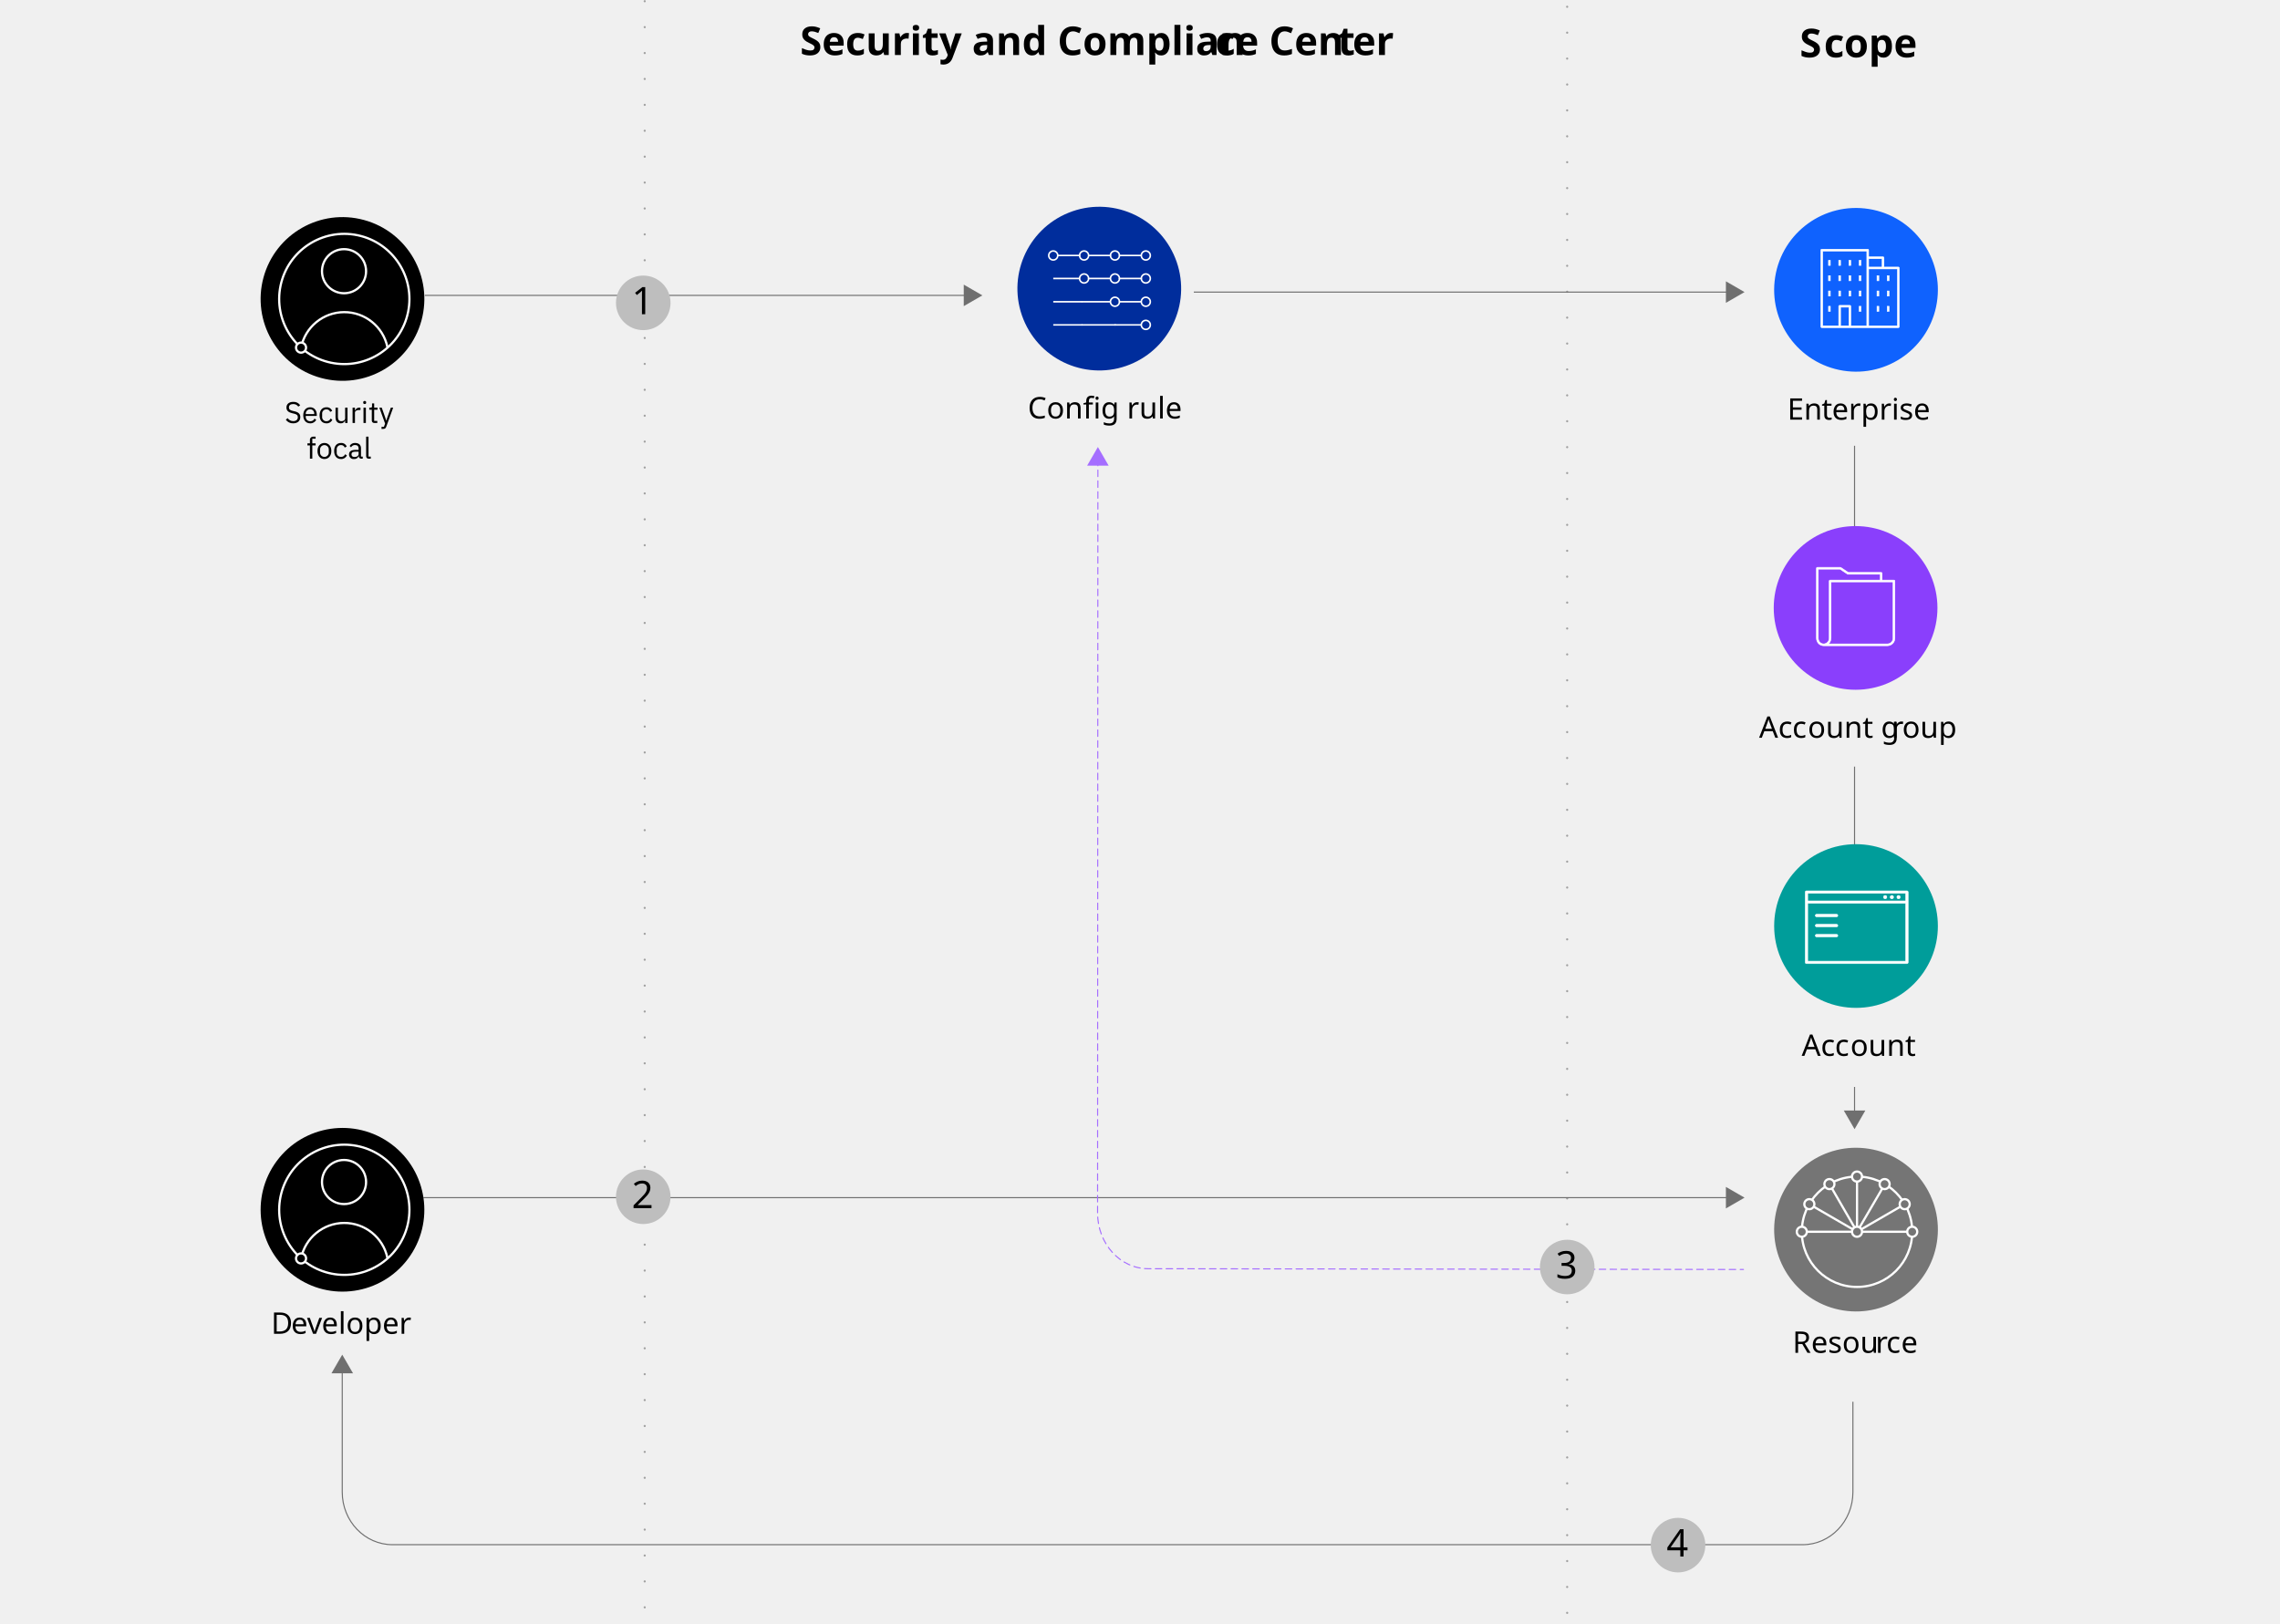
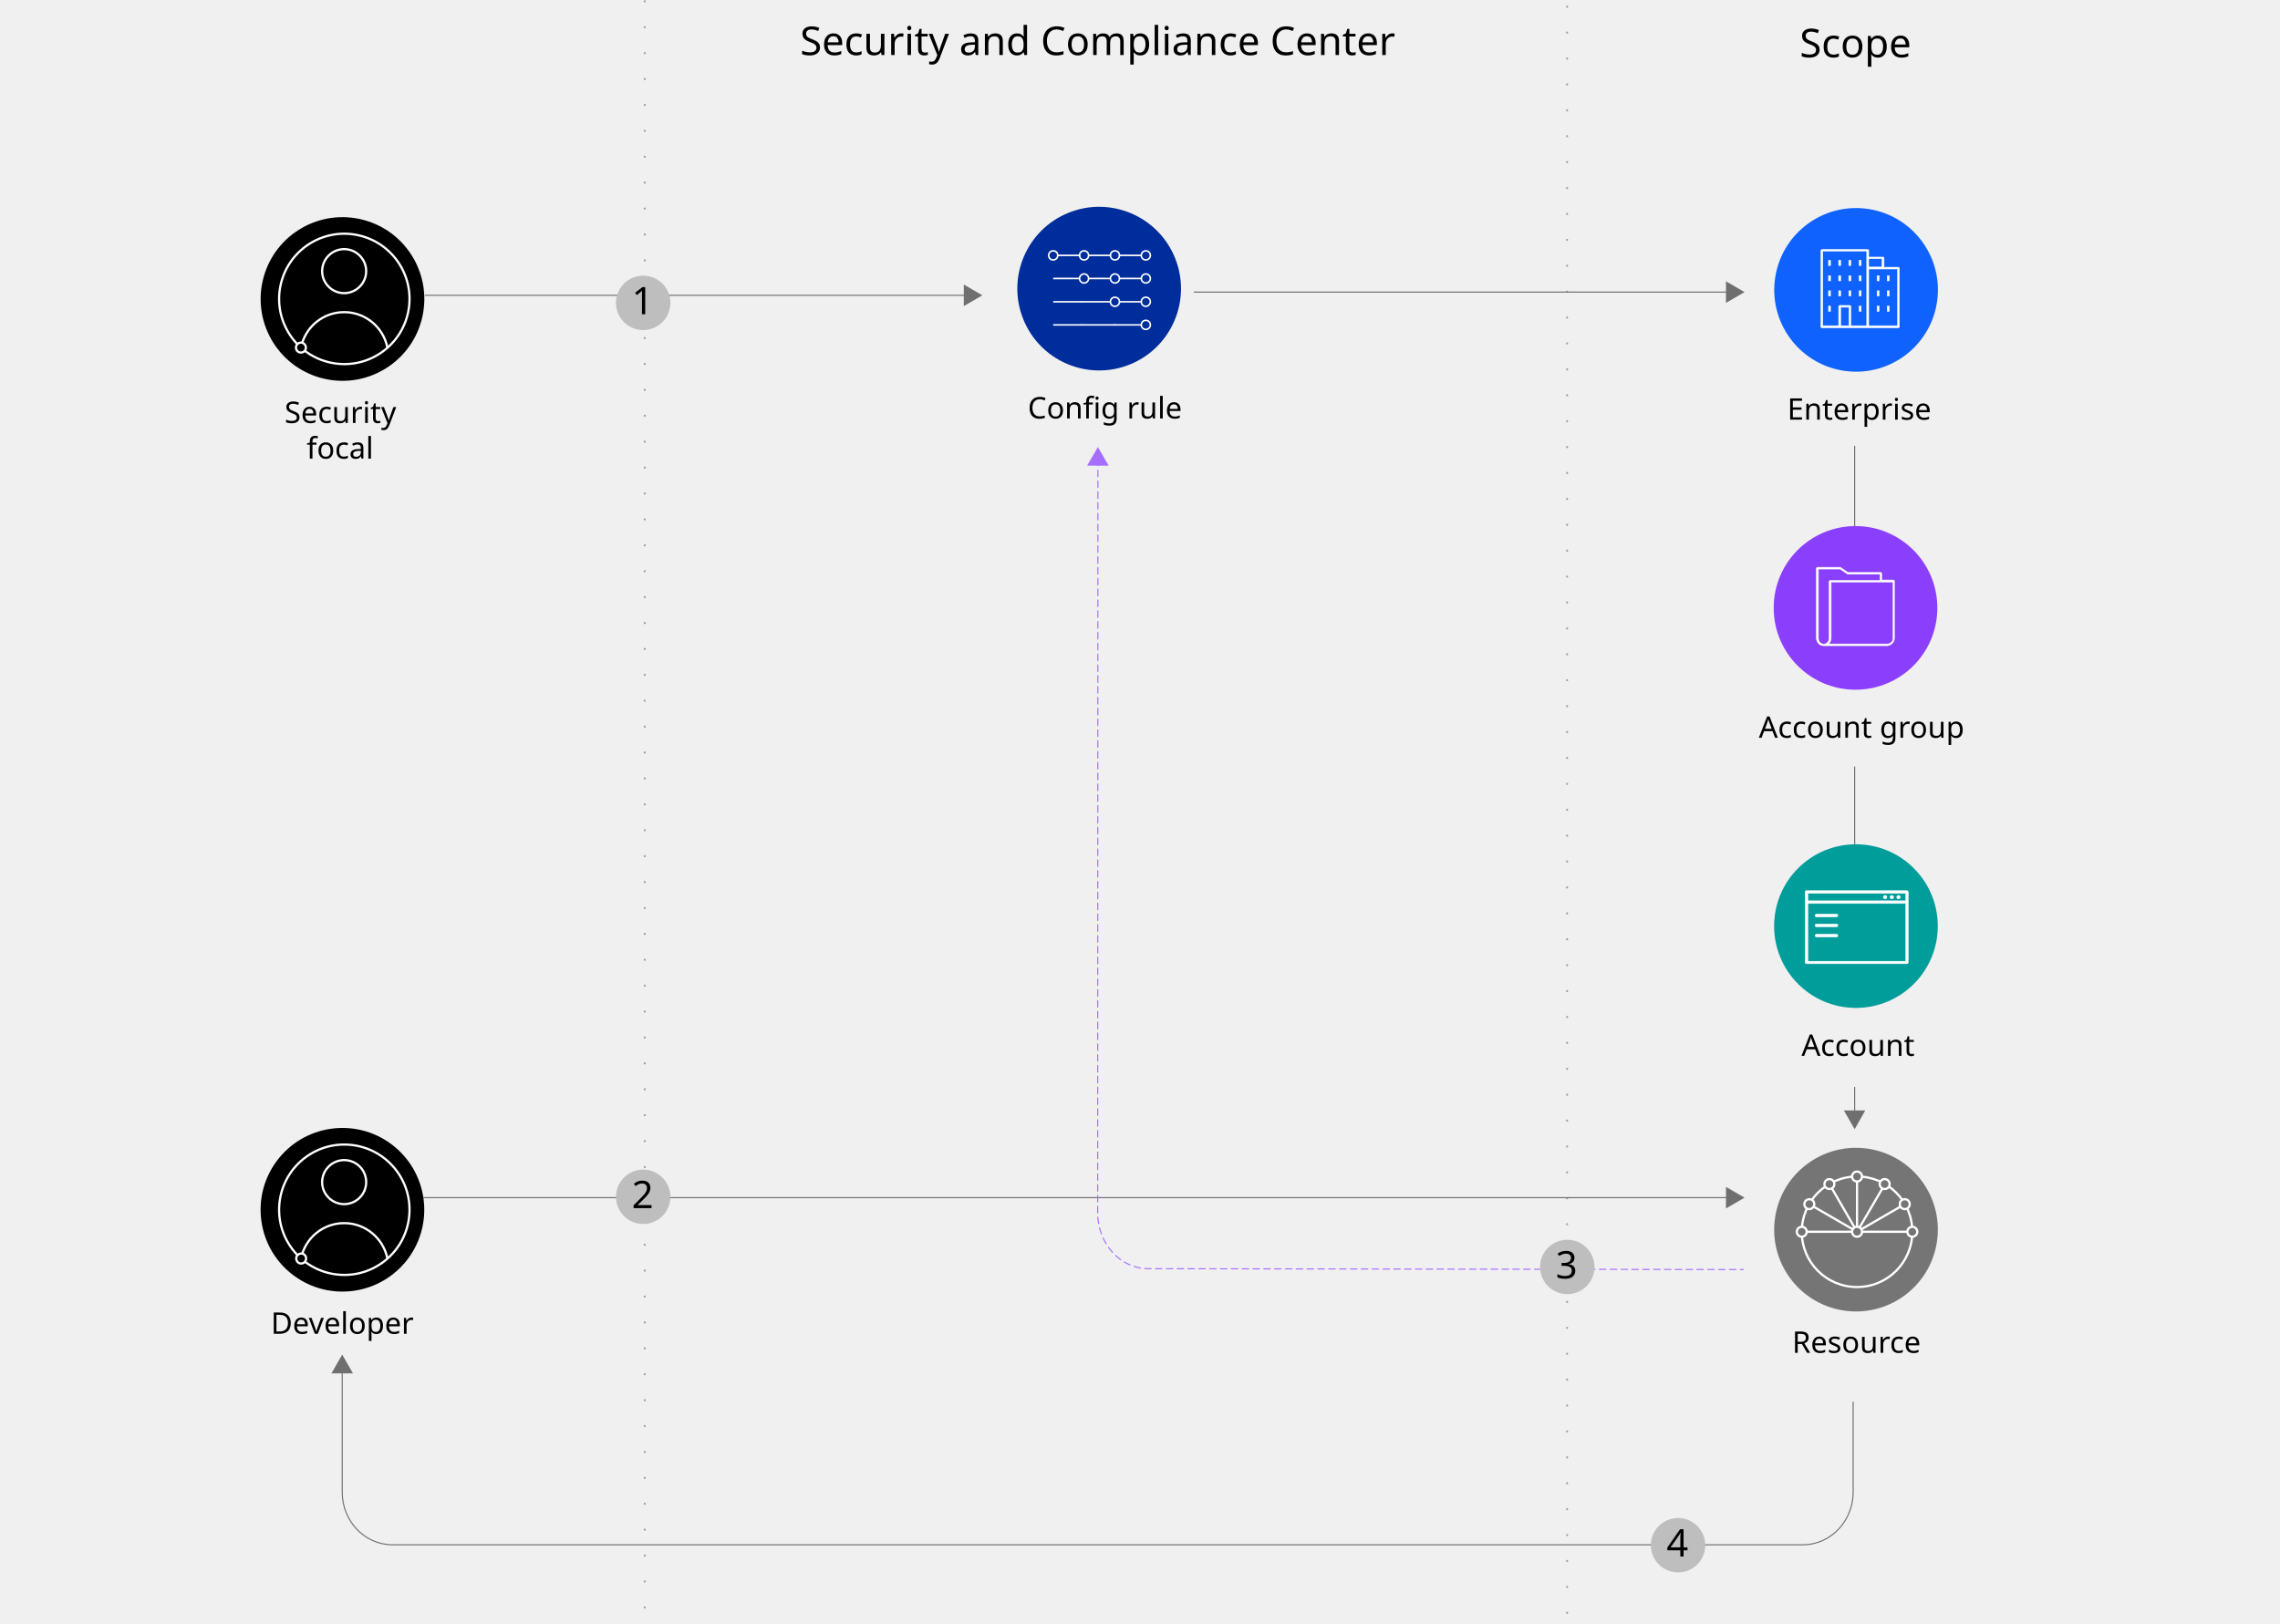
- <svg xmlns="http://www.w3.org/2000/svg" viewBox="0 0 1056 752">
-   <defs>
-     <style>.cls-1{fill:#f0f0f0;}.cls-13,.cls-19,.cls-2,.cls-20,.cls-21,.cls-23,.cls-3,.cls-5,.cls-6,.cls-7,.cls-8{fill:none;}.cls-2{stroke:#a0a0a0;stroke-dasharray:0 4 0 4 0 4;}.cls-13,.cls-14,.cls-19,.cls-2,.cls-23,.cls-6,.cls-7,.cls-8{stroke-linecap:round;}.cls-13,.cls-14,.cls-19,.cls-2,.cls-20,.cls-3{stroke-linejoin:round;}.cls-3,.cls-5{stroke:#6f6f6f;}.cls-3,.cls-5,.cls-6,.cls-7,.cls-8{stroke-width:0.5px;}.cls-4{fill:#6f6f6f;}.cls-16,.cls-21,.cls-23,.cls-24,.cls-5,.cls-6,.cls-7,.cls-8{stroke-miterlimit:10;}.cls-6,.cls-7,.cls-8{stroke:#a56eff;}.cls-7{stroke-dasharray:3.009 2.006 3.009 2.006;}.cls-8{stroke-dasharray:3.009 2.006 3.009 2.006 3.009 2.006;}.cls-9{fill:#a56eff;}.cls-10{fill:#bebebe;}.cls-11{font-size:17.61px;font-family:IBMPlexSans-Medium, IBM Plex Sans;font-weight:500;}.cls-12,.cls-14{fill:#757575;}.cls-13,.cls-14,.cls-16,.cls-19,.cls-20,.cls-21,.cls-23,.cls-24{stroke:#fff;}.cls-13,.cls-14,.cls-23,.cls-24{stroke-width:1.032px;}.cls-15{fill:#009d9a;}.cls-16{fill:#fff;stroke-width:0.25px;fill-rule:evenodd;}.cls-17{fill:#8a3ffc;}.cls-18{fill:#002d9c;}.cls-19,.cls-20,.cls-21{stroke-width:0.72px;}.cls-22{fill:#0f62fe;}.cls-25{font-size:13.779px;font-family:IBMPlexSans, IBM Plex Sans;}.cls-26{letter-spacing:-0.006em;}.cls-27{letter-spacing:0em;}.cls-28{letter-spacing:-0.005em;}.cls-29{letter-spacing:-0.004em;}.cls-30{letter-spacing:-0.008em;}.cls-31{letter-spacing:0em;}.cls-32{letter-spacing:-0.015em;}.cls-33{letter-spacing:-0.005em;}.cls-34{letter-spacing:-0.006em;}.cls-35{font-size:18.372px;font-family:IBMPlexSans-SemiBold, IBM Plex Sans;font-weight:600;}.cls-36{letter-spacing:-0.005em;}.cls-37{letter-spacing:-0em;}.cls-38{letter-spacing:0em;}.cls-39{letter-spacing:-0.004em;}</style>
-   </defs>
+ <svg xmlns="http://www.w3.org/2000/svg" version="1.1" x="0px" y="0px" viewBox="0 0 1056 752" style="enable-background:new 0 0 1056 752;" xml:space="preserve">
+   <style type="text/css">
+ 	.st0{fill:#F0F0F0;}
+ 	.st1{fill:none;stroke:#A0A0A0;stroke-linecap:round;stroke-linejoin:round;stroke-miterlimit:10;stroke-dasharray:0,4,0,4,0,4;}
+ 	.st2{fill:none;stroke:#6F6F6F;stroke-width:0.5;stroke-linejoin:round;}
+ 	.st3{fill:#6F6F6F;}
+ 	.st4{fill:none;}
+ 	.st5{fill:none;stroke:#6F6F6F;stroke-width:0.5;stroke-miterlimit:10;}
+ 	.st6{fill:none;stroke:#A56EFF;stroke-width:0.5;stroke-linecap:round;stroke-miterlimit:10;}
+ 	
+ 		.st7{fill:none;stroke:#A56EFF;stroke-width:0.5;stroke-linecap:round;stroke-miterlimit:10;stroke-dasharray:3.009,2.006,3.009,2.006;}
+ 	
+ 		.st8{fill:none;stroke:#A56EFF;stroke-width:0.5;stroke-linecap:round;stroke-miterlimit:10;stroke-dasharray:3.009,2.006,3.009,2.006,3.009,2.006;}
+ 	.st9{fill:#A56EFF;}
+ 	.st10{fill:#BEBEBE;}
+ 	.st11{font-family:'IBMPlexSans-Medium';}
+ 	.st12{font-size:17.61px;}
+ 	.st13{fill:#757575;}
+ 	.st14{fill:none;stroke:#FFFFFF;stroke-width:1.032;stroke-linecap:round;stroke-linejoin:round;stroke-miterlimit:10;}
+ 	.st15{fill:none;stroke:#FFFFFF;stroke-width:1.032;stroke-linecap:round;stroke-linejoin:round;}
+ 	.st16{fill:#757575;stroke:#FFFFFF;stroke-width:1.032;stroke-linecap:round;stroke-linejoin:round;stroke-miterlimit:10;}
+ 	.st17{fill:#009D9A;}
+ 	.st18{fill-rule:evenodd;clip-rule:evenodd;fill:#FFFFFF;stroke:#FFFFFF;stroke-width:0.25;stroke-miterlimit:10;}
+ 	.st19{fill:#8A3FFC;}
+ 	.st20{fill:#002D9C;}
+ 	.st21{fill:none;stroke:#FFFFFF;stroke-width:0.72;stroke-linecap:round;stroke-linejoin:round;stroke-miterlimit:10;}
+ 	.st22{fill:none;stroke:#FFFFFF;stroke-width:0.72;stroke-linejoin:round;stroke-miterlimit:10;}
+ 	.st23{fill:none;stroke:#FFFFFF;stroke-width:0.72;stroke-miterlimit:10;}
+ 	.st24{fill:#0F62FE;}
+ 	.st25{fill:none;stroke:#FFFFFF;stroke-width:1.032;stroke-linecap:round;stroke-miterlimit:10;}
+ 	.st26{stroke:#FFFFFF;stroke-width:1.032;stroke-miterlimit:10;}
+ 	.st27{font-family:'IBMPlexSans';}
+ 	.st28{font-size:13.779px;}
+ 	.st29{font-family:'IBMPlexSans-SemiBold';}
+ 	.st30{font-size:18.372px;}
+ </style>
  <g id="Graphics">
-     <rect class="cls-1" x="789.11" y="114.313" width="146.89" height="566.793" />
-     <line class="cls-2" x1="298.602" y1="0.57" x2="298.602" y2="751.533" />
-     <line class="cls-3" x1="447.824" y1="136.83" x2="196.79" y2="136.83" />
-     <polygon class="cls-4" points="446.365 131.844 455 136.83 446.365 141.817 446.365 131.844" />
-     <line class="cls-2" x1="725.844" y1="3.135" x2="725.844" y2="751.035" />
-     <line class="cls-3" x1="858.954" y1="307.466" x2="858.954" y2="206.492" />
-     <polygon class="cls-4" points="861.447 306.736 858.954 311.054 856.461 306.736 861.447 306.736" />
-     <line class="cls-3" x1="858.954" y1="515.894" x2="858.954" y2="503.509" />
-     <polygon class="cls-4" points="863.94 514.435 858.954 523.07 853.968 514.435 863.94 514.435" />
-     <line class="cls-3" x1="858.954" y1="456.091" x2="858.954" y2="355.116" />
-     <polygon class="cls-4" points="861.447 455.361 858.954 459.679 856.461 455.361 861.447 455.361" />
-     <path class="cls-5" d="M158.514,634.697v56.491c0,13.457,10.415,24.366,23.262,24.366H834.927c12.847,0,23.262-10.909,23.262-24.366V649.335" />
-     <polygon class="cls-4" points="153.528 636.156 158.514 627.521 163.501 636.156 153.528 636.156" />
-     <line class="cls-5" x1="800.824" y1="554.798" x2="196.081" y2="554.798" />
-     <polygon class="cls-4" points="799.365 549.811 808 554.798 799.365 559.784 799.365 549.811" />
-     <line class="cls-6" x1="508.497" y1="214.246" x2="508.496" y2="215.746" />
-     <line class="cls-7" x1="508.495" y1="217.752" x2="508.492" y2="226.781" />
-     <path class="cls-8" d="M508.491,227.784l-.14,334.134c0,14.247,10.491,25.797,23.432,25.797l273.214.351" />
-     <line class="cls-6" x1="806" y1="588.067" x2="807.5" y2="588.069" />
-     <polygon class="cls-9" points="503.51 215.703 508.5 207.07 513.483 215.707 503.51 215.703" />
-     <line class="cls-3" x1="800.824" y1="135.299" x2="552.923" y2="135.299" />
-     <polygon class="cls-4" points="799.365 130.313 808 135.299 799.365 140.286 799.365 130.313" />
-     <circle class="cls-10" cx="777.201" cy="715.756" r="12.637" />
-     <text class="cls-11" transform="translate(771.8652 721.0309)">4</text>
-     <circle class="cls-10" cx="725.87" cy="586.929" r="12.637" />
-     <text class="cls-11" transform="translate(720.5342 592.2028)">3</text>
-     <circle class="cls-10" cx="297.928" cy="554.374" r="12.637" />
-     <text class="cls-11" transform="translate(292.5918 559.6481)">2</text>
-     <circle class="cls-10" cx="297.928" cy="140.294" r="12.637" />
-     <text class="cls-11" transform="translate(292.5918 145.5685)">1</text>
-     <circle class="cls-12" cx="859.63" cy="569.598" r="37.912" transform="translate(161.1252 1328.212) rotate(-80.891)" />
-     <line class="cls-13" x1="847.311" y1="548.513" x2="860.094" y2="570.593" />
-     <line class="cls-13" x1="838.013" y1="557.81" x2="860.094" y2="570.593" />
-     <line class="cls-13" x1="834.527" y1="570.593" x2="860.094" y2="570.593" />
-     <line class="cls-13" x1="860.094" y1="545.22" x2="860.094" y2="570.593" />
-     <line class="cls-13" x1="872.878" y1="548.706" x2="860.094" y2="570.593" />
-     <line class="cls-13" x1="882.175" y1="557.81" x2="860.094" y2="570.593" />
-     <line class="cls-13" x1="885.662" y1="570.593" x2="860.094" y2="570.593" />
-     <path class="cls-13" d="M885.662,570.593a25.567,25.567,0,0,1-51.135,0" />
-     <path class="cls-13" d="M834.527,570.593a25.567,25.567,0,0,1,51.135,0" />
-     <circle class="cls-14" cx="860.094" cy="570.593" r="2.324" />
-     <circle class="cls-14" cx="860.094" cy="545.026" r="2.324" />
-     <circle class="cls-14" cx="847.311" cy="548.513" r="2.324" />
-     <circle class="cls-14" cx="872.878" cy="548.513" r="2.324" />
-     <path class="cls-14" d="M882.175,560.134a2.324,2.324,0,1,1,2.324-2.324A2.324,2.324,0,0,1,882.175,560.134Z" />
-     <circle class="cls-14" cx="838.013" cy="557.81" r="2.324" />
-     <circle class="cls-14" cx="834.527" cy="570.593" r="2.324" />
-     <circle class="cls-14" cx="885.662" cy="570.593" r="2.324" />
-     <circle class="cls-15" cx="859.63" cy="428.969" r="37.912" />
-     <path id="Fill-13" class="cls-16" d="M882.65,418.457H837.246v26.797H882.65Zm0-1.117v-3.536H837.246V417.34Zm-32.007,16.624h-9.305a.558.558,0,0,1,0-1.117h9.305a.558.558,0,0,1,0,1.117Zm32.565,12.406H836.686a.558.558,0,0,1-.558-.558V413.246a.558.558,0,0,1,.558-.558h46.523a.558.558,0,0,1,.56.558v32.566A.558.558,0,0,1,883.208,446.37Zm-3.101-30.798a.775.775,0,1,1-.775-.775A.776.776,0,0,1,880.107,415.573Zm-3.102,0a.775.775,0,1,1-.775-.775A.776.776,0,0,1,877.006,415.573Zm-3.102,0a.775.775,0,1,1-.775-.775A.776.776,0,0,1,873.904,415.573ZM850.643,424.66h-9.305a.558.558,0,1,1,0-1.117h9.305a.558.558,0,1,1,0,1.117Zm0,4.652h-9.305a.558.558,0,1,1,0-1.117h9.305a.558.558,0,1,1,0,1.117Z" />
-     <circle class="cls-17" cx="859.431" cy="281.612" r="37.912" />
-     <path id="Fill-1" class="cls-16" d="M846.863,298.283h27.273a2.644,2.644,0,0,0,2.642-2.64V269.573H848.068V295.55a3.689,3.689,0,0,1-1.205,2.733Zm-4.707-34.622v31.981a2.681,2.681,0,0,0,.805,1.955,2.467,2.467,0,0,0,1.715.686h.038c.026,0,.053,0,.079-.001a2.664,2.664,0,0,0,2.423-2.732V269.146a.425.425,0,0,1,.426-.426h23.224v-2.695H855.918a.428.428,0,0,1-.235-.072l-3.441-2.293Zm2.53,35.474a3.316,3.316,0,0,1-2.315-.925,3.566,3.566,0,0,1-1.068-2.568V263.234a.425.425,0,0,1,.426-.426h10.642a.415.415,0,0,1,.235.072l3.442,2.293H871.29a.426.426,0,0,1,.427.426v3.122h5.486a.426.426,0,0,1,.427.426v26.496a3.498,3.498,0,0,1-3.494,3.493h-29.45Z" />
-     <circle class="cls-18" cx="509.143" cy="133.696" r="37.912" transform="translate(-13.0542 200.1141) rotate(-21.9616)" />
-     <line class="cls-19" x1="489.909" y1="118.348" x2="500.023" y2="118.348" />
-     <line class="cls-19" x1="518.488" y1="118.348" x2="528.393" y2="118.348" />
-     <line class="cls-19" x1="504.423" y1="118.348" x2="514.312" y2="118.348" />
-     <line class="cls-20" x1="487.821" y1="129.001" x2="500.023" y2="129.001" />
-     <line class="cls-19" x1="518.488" y1="129.001" x2="528.602" y2="129.001" />
-     <line class="cls-19" x1="504.199" y1="129.001" x2="513.944" y2="129.001" />
-     <line class="cls-20" x1="487.821" y1="150.499" x2="501.217" y2="150.499" />
-     <line class="cls-19" x1="516.529" y1="150.499" x2="528.393" y2="150.499" />
-     <line class="cls-19" x1="501.217" y1="150.499" x2="516.529" y2="150.499" />
-     <line class="cls-20" x1="487.821" y1="139.782" x2="501.217" y2="139.782" />
-     <line class="cls-19" x1="518.488" y1="139.782" x2="528.393" y2="139.782" />
-     <line class="cls-19" x1="501.217" y1="139.782" x2="513.944" y2="139.782" />
-     <path class="cls-21" d="M502.111,120.436a2.088,2.088,0,1,1,2.088-2.088A2.088,2.088,0,0,1,502.111,120.436Z" />
-     <path class="cls-21" d="M487.821,120.436a2.088,2.088,0,1,1,2.088-2.088A2.088,2.088,0,0,1,487.821,120.436Z" />
-     <path class="cls-21" d="M516.4,120.436a2.088,2.088,0,1,1,2.088-2.088A2.088,2.088,0,0,1,516.4,120.436Z" />
-     <path class="cls-21" d="M530.69,120.436a2.088,2.088,0,1,1,2.088-2.088A2.088,2.088,0,0,1,530.69,120.436Z" />
-     <circle class="cls-21" cx="516.4" cy="129.001" r="2.088" />
-     <circle class="cls-21" cx="502.111" cy="129.001" r="2.088" />
-     <circle class="cls-21" cx="530.69" cy="129.001" r="2.088" />
-     <path class="cls-21" d="M516.4,141.87a2.088,2.088,0,1,1,2.088-2.088A2.088,2.088,0,0,1,516.4,141.87Z" />
-     <path class="cls-21" d="M530.69,141.87a2.088,2.088,0,1,1,2.088-2.088A2.088,2.088,0,0,1,530.69,141.87Z" />
-     <path class="cls-21" d="M530.69,152.587a2.088,2.088,0,1,1,2.088-2.088A2.088,2.088,0,0,1,530.69,152.587Z" />
-     <circle class="cls-22" cx="859.63" cy="134.255" r="37.912" transform="translate(590.9778 961.7898) rotate(-80.891)" />
-     <path id="Fill-21" class="cls-16" d="M844.191,116.29h20.434v34.624h-7.426V141.88a.425.425,0,0,0-.426-.426h-4.73a.425.425,0,0,0-.426.426v9.034h-7.426Zm21.285,7.426H871.72v-3.879H865.476Zm13.339,27.198H865.476V124.568h13.339Zm-26.346,0h3.879v-8.609h-3.879Zm-8.703.851h35.475a.425.425,0,0,0,.426-.426V124.142a.425.425,0,0,0-.426-.426h-6.669v-4.304a.425.425,0,0,0-.426-.426H865.476v-3.122a.425.425,0,0,0-.426-.426H843.765a.425.425,0,0,0-.426.426V151.34a.425.425,0,0,0,.426.426Zm3.122-28.806h.851v-2.365h-.851Zm0,7.095h.851V127.69h-.851Zm0,7.095h.851v-2.365h-.851Zm9.46-14.19h.851v-2.365h-.851Zm0,7.095h.851V127.69h-.851Zm0,7.095h.851v-2.365h-.851Zm-4.73-14.19h.85v-2.365h-.85Zm0,7.095h.85V127.69h-.85Zm0,7.095h.85v-2.365h-.85Zm-4.73,7.094h.851v-2.365h-.851Zm14.19-21.284h.85v-2.365h-.85Zm0,7.095h.85V127.69h-.85Zm0,7.095h.85v-2.365h-.85Zm0,7.094h.85v-2.365h-.85Zm8.278-14.189h.851V127.69h-.851Zm0,7.095h.851v-2.365h-.851Zm0,7.095h.851V141.88h-.851Zm4.73-14.19h.852V127.69h-.852Zm0,7.095h.852v-2.365h-.852Zm0,7.094h.852v-2.365h-.852Z" />
-     <circle cx="158.625" cy="138.49" r="37.912" transform="translate(-16.6769 255.1551) rotate(-74.7672)" />
-     <path class="cls-23" d="M169.553,125.632a10.21,10.21,0,1,1-10.21-10.21,10.21,10.21,0,0,1,10.21,10.21" />
-     <path class="cls-23" d="M139.432,161.03a20.425,20.425,0,0,1,40.011-.256" />
-     <circle class="cls-23" cx="159.465" cy="138.49" r="30.16" transform="translate(-8.5951 266.4138) rotate(-78.2507)" />
-     <circle class="cls-24" cx="139.432" cy="161.03" r="2.324" transform="translate(-59.6046 85.1595) rotate(-28.2452)" />
-     <circle cx="158.625" cy="560.412" r="37.912" transform="translate(-385.6773 353.1485) rotate(-53.3496)" />
-     <path class="cls-23" d="M169.553,547.553a10.21,10.21,0,1,1-10.21-10.21,10.21,10.21,0,0,1,10.21,10.21" />
-     <path class="cls-23" d="M139.432,582.951a20.425,20.425,0,0,1,40.011-.256" />
-     <circle class="cls-23" cx="159.465" cy="560.412" r="30.16" transform="translate(-302.9993 205.9871) rotate(-36.6504)" />
-     <path class="cls-24" d="M140.752,584.864a2.324,2.324,0,1,1,.593-3.232A2.324,2.324,0,0,1,140.752,584.864Z" />
+     <rect x="789.1" y="114.3" class="st0" width="146.9" height="566.8" />
+     <line class="st1" x1="298.6" y1="0.6" x2="298.6" y2="751.5" />
+     <g>
+       <g>
+         <line class="st2" x1="447.8" y1="136.8" x2="196.8" y2="136.8" />
+         <g>
+           <polygon class="st3" points="446.4,131.8 455,136.8 446.4,141.8     " />
+         </g>
+       </g>
+     </g>
+     <line class="st1" x1="725.8" y1="3.1" x2="725.8" y2="751" />
+     <g>
+       <g>
+         <line class="st2" x1="859" y1="307.5" x2="859" y2="206.5" />
+         <g>
+           <polygon class="st3" points="861.4,306.7 859,311.1 856.5,306.7     " />
+         </g>
+       </g>
+     </g>
+     <g>
+       <g>
+         <line class="st2" x1="859" y1="515.9" x2="859" y2="503.5" />
+         <g>
+           <polygon class="st3" points="863.9,514.4 859,523.1 854,514.4     " />
+         </g>
+       </g>
+     </g>
+     <g>
+       <g>
+         <line class="st2" x1="859" y1="456.1" x2="859" y2="355.1" />
+         <g>
+           <polygon class="st3" points="861.4,455.4 859,459.7 856.5,455.4     " />
+         </g>
+       </g>
+     </g>
+     <g>
+       <g>
+         <path class="st5" d="M158.5,634.7v56.5c0,13.5,10.4,24.4,23.3,24.4h653.2c12.8,0,23.3-10.9,23.3-24.4v-41.9" />
+         <g>
+           <polygon class="st3" points="153.5,636.2 158.5,627.5 163.5,636.2     " />
+         </g>
+       </g>
+     </g>
+     <g>
+       <g>
+         <line class="st5" x1="800.8" y1="554.8" x2="196.1" y2="554.8" />
+         <g>
+           <polygon class="st3" points="799.4,549.8 808,554.8 799.4,559.8     " />
+         </g>
+       </g>
+     </g>
+     <g>
+       <g>
+         <line class="st6" x1="508.5" y1="214.2" x2="508.5" y2="215.7" />
+         <line class="st7" x1="508.5" y1="217.8" x2="508.5" y2="226.8" />
+         <path class="st8" d="M508.5,227.8l-0.1,334.1c0,14.2,10.5,25.8,23.4,25.8l273.2,0.4" />
+         <line class="st6" x1="806" y1="588.1" x2="807.5" y2="588.1" />
+         <g>
+           <polygon class="st9" points="503.5,215.7 508.5,207.1 513.5,215.7     " />
+         </g>
+       </g>
+     </g>
+     <g>
+       <g>
+         <line class="st2" x1="800.8" y1="135.3" x2="552.9" y2="135.3" />
+         <g>
+           <polygon class="st3" points="799.4,130.3 808,135.3 799.4,140.3     " />
+         </g>
+       </g>
+     </g>
+     <g>
+       <g>
+         <circle class="st10" cx="777.2" cy="715.8" r="12.6" />
+       </g>
+       <text transform="matrix(1 0 0 1 771.8652 721.0309)" class="st11 st12">4</text>
+     </g>
+     <g>
+       <g>
+         <circle class="st10" cx="725.9" cy="586.9" r="12.6" />
+       </g>
+       <text transform="matrix(1 0 0 1 720.5342 592.2028)" class="st11 st12">3</text>
+     </g>
+     <g>
+       <g>
+         <circle class="st10" cx="297.9" cy="554.4" r="12.6" />
+       </g>
+       <text transform="matrix(1 0 0 1 292.5918 559.6481)" class="st11 st12">2</text>
+     </g>
+     <g>
+       <g>
+         <circle class="st10" cx="297.9" cy="140.3" r="12.6" />
+       </g>
+       <text transform="matrix(1 0 0 1 292.5918 145.5685)" class="st11 st12">1</text>
+     </g>
+     <g>
+       <ellipse transform="matrix(0.1583 -0.9874 0.9874 0.1583 161.1252 1328.212)" class="st13" cx="859.6" cy="569.6" rx="37.9" ry="37.9" />
+       <g>
+         <line class="st14" x1="847.3" y1="548.5" x2="860.1" y2="570.6" />
+         <line class="st14" x1="838" y1="557.8" x2="860.1" y2="570.6" />
+         <line class="st14" x1="834.5" y1="570.6" x2="860.1" y2="570.6" />
+         <line class="st14" x1="860.1" y1="545.2" x2="860.1" y2="570.6" />
+         <line class="st14" x1="872.9" y1="548.7" x2="860.1" y2="570.6" />
+         <line class="st14" x1="882.2" y1="557.8" x2="860.1" y2="570.6" />
+         <line class="st14" x1="885.7" y1="570.6" x2="860.1" y2="570.6" />
+         <g>
+           <path class="st15" d="M885.7,570.6c0,14.1-11.4,25.6-25.6,25.6s-25.6-11.4-25.6-25.6" />
+         </g>
+         <g>
+           <path class="st15" d="M834.5,570.6c0-14.1,11.4-25.6,25.6-25.6s25.6,11.4,25.6,25.6" />
+         </g>
+         <circle class="st16" cx="860.1" cy="570.6" r="2.3" />
+         <circle class="st16" cx="860.1" cy="545" r="2.3" />
+         <circle class="st16" cx="847.3" cy="548.5" r="2.3" />
+         <circle class="st16" cx="872.9" cy="548.5" r="2.3" />
+         <path class="st16" d="M882.2,560.1c-1.3,0-2.3-1-2.3-2.3c0-1.3,1-2.3,2.3-2.3c1.3,0,2.3,1,2.3,2.3     C884.5,559.1,883.5,560.1,882.2,560.1z" />
+         <circle class="st16" cx="838" cy="557.8" r="2.3" />
+         <circle class="st16" cx="834.5" cy="570.6" r="2.3" />
+         <circle class="st16" cx="885.7" cy="570.6" r="2.3" />
+       </g>
+     </g>
+     <g>
+       <g>
+         <circle class="st17" cx="859.6" cy="429" r="37.9" />
+       </g>
+       <g transform="translate(16, 20)">
+         <path id="Fill-13_1_" class="st18" d="M866.7,398.5h-45.4v26.8h45.4V398.5z M866.7,397.3v-3.5h-45.4v3.5H866.7z M834.6,414h-9.3     c-0.3,0-0.6-0.2-0.6-0.6c0-0.3,0.2-0.6,0.6-0.6h9.3c0.3,0,0.6,0.2,0.6,0.6C835.2,413.7,835,414,834.6,414z M867.2,426.4h-46.5     c-0.3,0-0.6-0.2-0.6-0.6v-32.6c0-0.3,0.2-0.6,0.6-0.6h46.5c0.3,0,0.6,0.2,0.6,0.6v32.6C867.8,426.1,867.5,426.4,867.2,426.4z      M864.1,395.6c0,0.4-0.3,0.8-0.8,0.8c-0.4,0-0.8-0.3-0.8-0.8c0-0.4,0.3-0.8,0.8-0.8C863.8,394.8,864.1,395.1,864.1,395.6z      M861,395.6c0,0.4-0.3,0.8-0.8,0.8c-0.4,0-0.8-0.3-0.8-0.8c0-0.4,0.3-0.8,0.8-0.8C860.7,394.8,861,395.1,861,395.6z M857.9,395.6     c0,0.4-0.3,0.8-0.8,0.8c-0.4,0-0.8-0.3-0.8-0.8c0-0.4,0.3-0.8,0.8-0.8C857.6,394.8,857.9,395.1,857.9,395.6z M834.6,404.7h-9.3     c-0.3,0-0.6-0.2-0.6-0.6c0-0.3,0.2-0.6,0.6-0.6h9.3c0.3,0,0.6,0.2,0.6,0.6C835.2,404.4,835,404.7,834.6,404.7z M834.6,409.3h-9.3     c-0.3,0-0.6-0.2-0.6-0.6s0.2-0.6,0.6-0.6h9.3c0.3,0,0.6,0.2,0.6,0.6S835,409.3,834.6,409.3z" />
+       </g>
+     </g>
+     <g>
+       <g>
+         <circle class="st19" cx="859.4" cy="281.6" r="37.9" />
+       </g>
+       <g transform="translate(16, 16)">
+         <path id="Fill-1_3_" class="st18" d="M830.9,282.3h27.3c1.5,0,2.6-1.2,2.6-2.6v-26.1h-28.7v26     C832.1,280.6,831.6,281.6,830.9,282.3L830.9,282.3z M826.2,247.7v32c0,0.8,0.3,1.5,0.8,2c0.5,0.4,1.1,0.7,1.7,0.7h0h0     c0,0,0.1,0,0.1,0c1.3-0.1,2.4-1.3,2.4-2.7v-26.4c0-0.2,0.2-0.4,0.4-0.4h23.2V250h-14.9c-0.1,0-0.2,0-0.2-0.1l-3.4-2.3H826.2z      M828.7,283.1c-0.9,0-1.7-0.3-2.3-0.9c-0.7-0.7-1.1-1.6-1.1-2.6v-32.4c0-0.2,0.2-0.4,0.4-0.4h10.6c0.1,0,0.2,0,0.2,0.1l3.4,2.3     h15.2c0.2,0,0.4,0.2,0.4,0.4v3.1h5.5c0.2,0,0.4,0.2,0.4,0.4v26.5c0,1.9-1.6,3.5-3.5,3.5H828.7L828.7,283.1z" />
+       </g>
+     </g>
+     <g>
+       <ellipse transform="matrix(0.9274 -0.374 0.374 0.9274 -13.0542 200.1141)" class="st20" cx="509.1" cy="133.7" rx="37.9" ry="37.9" />
+       <g>
+         <g>
+           <line class="st21" x1="489.9" y1="118.3" x2="500" y2="118.3" />
+           <line class="st21" x1="518.5" y1="118.3" x2="528.4" y2="118.3" />
+           <line class="st21" x1="504.4" y1="118.3" x2="514.3" y2="118.3" />
+         </g>
+         <line class="st22" x1="487.8" y1="129" x2="500" y2="129" />
+         <line class="st21" x1="518.5" y1="129" x2="528.6" y2="129" />
+         <line class="st21" x1="504.2" y1="129" x2="513.9" y2="129" />
+         <line class="st22" x1="487.8" y1="150.5" x2="501.2" y2="150.5" />
+         <line class="st21" x1="516.5" y1="150.5" x2="528.4" y2="150.5" />
+         <line class="st21" x1="501.2" y1="150.5" x2="516.5" y2="150.5" />
+         <g>
+           <line class="st22" x1="487.8" y1="139.8" x2="501.2" y2="139.8" />
+           <line class="st21" x1="518.5" y1="139.8" x2="528.4" y2="139.8" />
+           <line class="st21" x1="501.2" y1="139.8" x2="513.9" y2="139.8" />
+         </g>
+         <path class="st23" d="M502.1,120.4c-1.2,0-2.1-0.9-2.1-2.1s0.9-2.1,2.1-2.1c1.2,0,2.1,0.9,2.1,2.1S503.3,120.4,502.1,120.4z" />
+         <path class="st23" d="M487.8,120.4c-1.2,0-2.1-0.9-2.1-2.1s0.9-2.1,2.1-2.1c1.2,0,2.1,0.9,2.1,2.1S489,120.4,487.8,120.4z" />
+         <path class="st23" d="M516.4,120.4c-1.2,0-2.1-0.9-2.1-2.1s0.9-2.1,2.1-2.1c1.2,0,2.1,0.9,2.1,2.1S517.6,120.4,516.4,120.4z" />
+         <path class="st23" d="M530.7,120.4c-1.2,0-2.1-0.9-2.1-2.1s0.9-2.1,2.1-2.1s2.1,0.9,2.1,2.1S531.8,120.4,530.7,120.4z" />
+         <circle class="st23" cx="516.4" cy="129" r="2.1" />
+         <circle class="st23" cx="502.1" cy="129" r="2.1" />
+         <circle class="st23" cx="530.7" cy="129" r="2.1" />
+         <path class="st23" d="M516.4,141.9c-1.2,0-2.1-0.9-2.1-2.1c0-1.2,0.9-2.1,2.1-2.1c1.2,0,2.1,0.9,2.1,2.1     C518.5,140.9,517.6,141.9,516.4,141.9z" />
+         <path class="st23" d="M530.7,141.9c-1.2,0-2.1-0.9-2.1-2.1c0-1.2,0.9-2.1,2.1-2.1s2.1,0.9,2.1,2.1     C532.8,140.9,531.8,141.9,530.7,141.9z" />
+         <path class="st23" d="M530.7,152.6c-1.2,0-2.1-0.9-2.1-2.1s0.9-2.1,2.1-2.1s2.1,0.9,2.1,2.1S531.8,152.6,530.7,152.6z" />
+       </g>
+     </g>
+     <g>
+       <g>
+         <ellipse transform="matrix(0.1583 -0.9874 0.9874 0.1583 590.9778 961.7898)" class="st24" cx="859.6" cy="134.3" rx="37.9" ry="37.9" />
+       </g>
+       <g transform="translate(16, 16)">
+         <path id="Fill-21_1_" class="st18" d="M828.2,100.3h20.4v3.1v4.7v26.8h-7.4v-9c0-0.2-0.2-0.4-0.4-0.4H836c-0.2,0-0.4,0.2-0.4,0.4     v9h-7.4V100.3z M849.5,107.7h6.2v-3.9h-6.2V107.7z M862.8,134.9h-13.3v-26.3h6.7h6.7V134.9z M836.5,134.9h3.9v-8.6h-3.9V134.9z      M827.8,135.8h8.3h4.7h8.3h14.2c0.2,0,0.4-0.2,0.4-0.4v-27.2c0-0.2-0.2-0.4-0.4-0.4h-6.7v-4.3c0-0.2-0.2-0.4-0.4-0.4h-6.7v-3.1     c0-0.2-0.2-0.4-0.4-0.4h-21.3c-0.2,0-0.4,0.2-0.4,0.4v35.5C827.3,135.6,827.5,135.8,827.8,135.8L827.8,135.8z M830.9,107h0.9     v-2.4h-0.9V107z M830.9,114.1h0.9v-2.4h-0.9V114.1z M830.9,121.1h0.9v-2.4h-0.9V121.1z M840.3,107h0.9v-2.4h-0.9V107z      M840.3,114.1h0.9v-2.4h-0.9V114.1z M840.3,121.1h0.9v-2.4h-0.9V121.1z M835.6,107h0.9v-2.4h-0.9V107z M835.6,114.1h0.9v-2.4     h-0.9V114.1z M835.6,121.1h0.9v-2.4h-0.9V121.1z M830.9,128.2h0.9v-2.4h-0.9V128.2z M845.1,107h0.9v-2.4h-0.9V107z M845.1,114.1     h0.9v-2.4h-0.9V114.1z M845.1,121.1h0.9v-2.4h-0.9V121.1z M845.1,128.2h0.9v-2.4h-0.9V128.2z M853.4,114.1h0.9v-2.4h-0.9V114.1z      M853.4,121.1h0.9v-2.4h-0.9V121.1z M853.4,128.2h0.9v-2.4h-0.9V128.2z M858.1,114.1h0.9v-2.4h-0.9V114.1z M858.1,121.1h0.9v-2.4     h-0.9V121.1z M858.1,128.2h0.9v-2.4h-0.9V128.2z" />
+       </g>
+     </g>
+     <g>
+       <ellipse transform="matrix(0.2627 -0.9649 0.9649 0.2627 -16.6769 255.1551)" cx="158.6" cy="138.5" rx="37.9" ry="37.9" />
+       <path class="st25" d="M169.6,125.6c0,5.6-4.6,10.2-10.2,10.2s-10.2-4.6-10.2-10.2c0-5.6,4.6-10.2,10.2-10.2S169.6,120,169.6,125.6    " />
+       <path class="st25" d="M139.4,161c1.9-9.4,10.1-16.4,20-16.4c9.8,0,18,6.9,20,16.2" />
+       <ellipse transform="matrix(0.2036 -0.979 0.979 0.2036 -8.5951 266.4138)" class="st25" cx="159.5" cy="138.5" rx="30.2" ry="30.2" />
+       <ellipse transform="matrix(0.8809 -0.4732 0.4732 0.8809 -59.6046 85.1595)" class="st26" cx="139.4" cy="161" rx="2.3" ry="2.3" />
+     </g>
+     <g>
+       <g>
+         <ellipse transform="matrix(0.5969 -0.8023 0.8023 0.5969 -385.6773 353.1485)" cx="158.6" cy="560.4" rx="37.9" ry="37.9" />
+         <path class="st25" d="M169.6,547.6c0,5.6-4.6,10.2-10.2,10.2s-10.2-4.6-10.2-10.2c0-5.6,4.6-10.2,10.2-10.2     S169.6,541.9,169.6,547.6" />
+         <path class="st25" d="M139.4,583c1.9-9.4,10.1-16.4,20-16.4c9.8,0,18,6.9,20,16.2" />
+         <ellipse transform="matrix(0.8023 -0.5969 0.5969 0.8023 -302.9993 205.9871)" class="st25" cx="159.5" cy="560.4" rx="30.2" ry="30.2" />
+         <path class="st26" d="M140.8,584.9c-1.1,0.7-2.5,0.5-3.2-0.6c-0.7-1.1-0.5-2.5,0.6-3.2c1.1-0.7,2.5-0.5,3.2,0.6     C142.1,582.7,141.8,584.1,140.8,584.9z" />
+       </g>
+     </g>
  </g>
  <g id="Text">
-     <text class="cls-25" transform="translate(834.4619 489.113)">A<tspan class="cls-26" x="8.832" y="0">cc</tspan>
-       <tspan class="cls-27" x="22.528" y="0">ount</tspan>
+     <text transform="matrix(1 0 0 1 834.3789 489.113)" class="st27 st28">Account</text>
+     <text transform="matrix(1 0 0 1 814.6201 341.756)" class="st27 st28">Account group</text>
+     <text transform="matrix(1 0 0 1 827.7861 194.3996)" class="st27 st28">Enterprise</text>
+     <text transform="matrix(1 0 0 1 125.4546 617.8591)" class="st27 st28">Developer</text>
+     <text transform="matrix(1 0 0 1 830.04 626.6638)" class="st27 st28">Resource</text>
+     <text transform="matrix(1 0 0 1 476.0254 193.841)" class="st27 st28">Config rule</text>
+     <text transform="matrix(1 0 0 1 131.7998 195.9367)">
+       <tspan x="0" y="0" class="st27 st28">Security </tspan>
+       <tspan x="10.2" y="16.5" class="st27 st28">focal</tspan>
    </text>
-     <text class="cls-25" transform="translate(814.7373 341.756)">A<tspan class="cls-26" x="8.832" y="0">cc</tspan>
-       <tspan class="cls-27" x="22.528" y="0">ount g</tspan>
-       <tspan class="cls-28" x="61.262" y="0">r</tspan>
-       <tspan class="cls-27" x="66.249" y="0">oup</tspan>
-     </text>
-     <text class="cls-25" transform="translate(827.8135 194.3996)">En<tspan class="cls-29" x="15.859" y="0">t</tspan>
-       <tspan class="cls-27" x="20.641" y="0">erprise</tspan>
-     </text>
-     <text class="cls-25" transform="translate(125.5649 617.8591)">D<tspan class="cls-30" x="9.246" y="0">ev</tspan>
-       <tspan class="cls-31" x="23.369" y="0">eloper</tspan>
-     </text>
-     <text class="cls-25" transform="translate(830.2197 626.6637)">
-       <tspan class="cls-32">R</tspan>
-       <tspan x="8.612" y="0">esou</tspan>
-       <tspan class="cls-33" x="38.43" y="0">r</tspan>
-       <tspan class="cls-34" x="43.418" y="0">c</tspan>
-       <tspan class="cls-27" x="50.266" y="0">e</tspan>
-     </text>
-     <text class="cls-25" transform="translate(476.0254 193.841)">Config rule</text>
-     <path d="M132.378,194.421l.855-.716a3.062,3.062,0,0,0,2.59,1.377c1.378,0,2.122-.716,2.122-1.818,0-.91-.51-1.364-1.778-1.654l-.785-.179c-1.75-.399-2.714-1.171-2.714-2.646,0-1.708,1.295-2.631,3.183-2.631a3.62,3.62,0,0,1,3.183,1.571l-.868.634a2.713,2.713,0,0,0-2.37-1.185c-1.226,0-1.984.537-1.984,1.571,0,.909.592,1.323,1.805,1.598l.785.179c1.874.427,2.687,1.254,2.687,2.687,0,1.764-1.24,2.893-3.307,2.893A3.984,3.984,0,0,1,132.378,194.421Z" />
-     <path d="M140.453,192.382c0-2.26,1.268-3.72,3.197-3.72,1.901,0,3.073,1.46,3.073,3.472v.523H141.61v.331a2.013,2.013,0,0,0,2.108,2.149,2.061,2.061,0,0,0,1.956-1.226l.786.565a2.984,2.984,0,0,1-2.811,1.626C141.72,196.102,140.453,194.641,140.453,192.382Zm1.158-.648v.097h3.927v-.152a1.891,1.891,0,0,0-1.888-2.094A2.021,2.021,0,0,0,141.61,191.734Z" />
-     <path d="M148.018,192.382c0-2.274,1.171-3.72,3.169-3.72a2.664,2.664,0,0,1,2.659,1.667l-.923.468a1.713,1.713,0,0,0-1.736-1.157,1.909,1.909,0,0,0-1.984,2.136v1.212a1.909,1.909,0,0,0,1.984,2.136,2.006,2.006,0,0,0,1.929-1.24l.799.538a2.803,2.803,0,0,1-2.728,1.681C149.189,196.102,148.018,194.655,148.018,192.382Z" />
-     <path d="M159.853,194.78h-.055a1.976,1.976,0,0,1-1.998,1.323c-1.461,0-2.397-.992-2.397-2.714v-4.561h1.102v4.368c0,1.268.565,1.915,1.626,1.915.868,0,1.722-.427,1.722-1.364v-4.919h1.103v7.11h-1.103Z" />
-     <path d="M163.299,195.937v-7.11h1.102v1.309h.069a2.042,2.042,0,0,1,2.053-1.309h.427v1.103h-.648c-1.185,0-1.901.51-1.901,1.185v4.823Z" />
-     <path d="M168.231,186.54v-.179c0-.372.207-.62.675-.62s.675.248.675.62v.179c0,.372-.206.62-.675.62S168.231,186.912,168.231,186.54Zm.124,2.287h1.102v7.11h-1.102Z" />
-     <path d="M173.371,195.937a1.086,1.086,0,0,1-1.171-1.171v-4.974h-1.171v-.964h.662c.468,0,.62-.165.62-.647v-1.323h.992v1.97h1.557v.964h-1.557v5.181h1.447v.964Z" />
-     <path d="M181.018,188.827h1.088l-3.183,8.763c-.317.855-.606,1.103-1.653,1.103h-.565v-.965h1.116l.538-1.516L175.7,188.827h1.102l1.708,4.837.331,1.157h.069l.386-1.157Z" />
-     <path d="M143.546,206.326h-1.158v-.964h1.158v-1.433a1.468,1.468,0,0,1,1.557-1.653h1.075v.964h-1.529v2.122h1.529v.964h-1.529v6.146h-1.102Z" />
-     <path d="M147.046,208.917c0-2.26,1.309-3.72,3.21-3.72s3.21,1.46,3.21,3.72-1.309,3.72-3.21,3.72S147.046,211.176,147.046,208.917Zm5.236.51v-1.02a2.035,2.035,0,1,0-4.051,0v1.02a2.035,2.035,0,1,0,4.051,0Z" />
-     <path d="M154.762,208.917c0-2.274,1.171-3.72,3.169-3.72a2.664,2.664,0,0,1,2.659,1.667l-.923.468a1.713,1.713,0,0,0-1.736-1.157,1.909,1.909,0,0,0-1.984,2.136v1.212a1.909,1.909,0,0,0,1.984,2.136,2.007,2.007,0,0,0,1.929-1.24l.799.538a2.804,2.804,0,0,1-2.728,1.681C155.934,212.637,154.762,211.191,154.762,208.917Z" />
-     <path d="M167.384,212.472a1.149,1.149,0,0,1-1.227-1.157h-.069a2.009,2.009,0,0,1-2.053,1.323,2.097,2.097,0,0,1-2.383-2.149c0-1.337.964-2.081,3.031-2.081h1.405v-.703c0-1.006-.551-1.557-1.681-1.557a1.984,1.984,0,0,0-1.805,1.061l-.662-.62a2.702,2.702,0,0,1,2.522-1.392c1.708,0,2.728.895,2.728,2.397v3.913h.812v.964Zm-1.295-2.067v-1.171h-1.46c-1.254,0-1.819.386-1.819,1.075v.289c0,.703.551,1.103,1.405,1.103C165.303,211.7,166.088,211.135,166.088,210.405Z" />
-     <path d="M170.746,212.472a1.078,1.078,0,0,1-1.171-1.144v-9.053h1.102v9.232h1.047v.964Z" />
-     <text class="cls-35" transform="translate(833.5415 26.5109)">S<tspan class="cls-36" x="11.226" y="0">c</tspan>
-       <tspan class="cls-37" x="20.559" y="0">ope</tspan>
-     </text>
-     <text class="cls-35" transform="translate(370.5654 25.4982)">Security and Complian<tspan class="cls-36" x="192.28" y="0">c</tspan>
-       <tspan class="cls-38" x="201.613" y="0">e Cen</tspan>
-       <tspan class="cls-39" x="249.05" y="0">t</tspan>
-       <tspan x="255.847" y="0">er</tspan>
-     </text>
+     <text transform="matrix(1 0 0 1 833.5415 26.5109)" class="st29 st30">Scope</text>
+     <text transform="matrix(1 0 0 1 370.5654 25.4982)" class="st29 st30">Security and Compliance Center</text>
  </g>
</svg>
